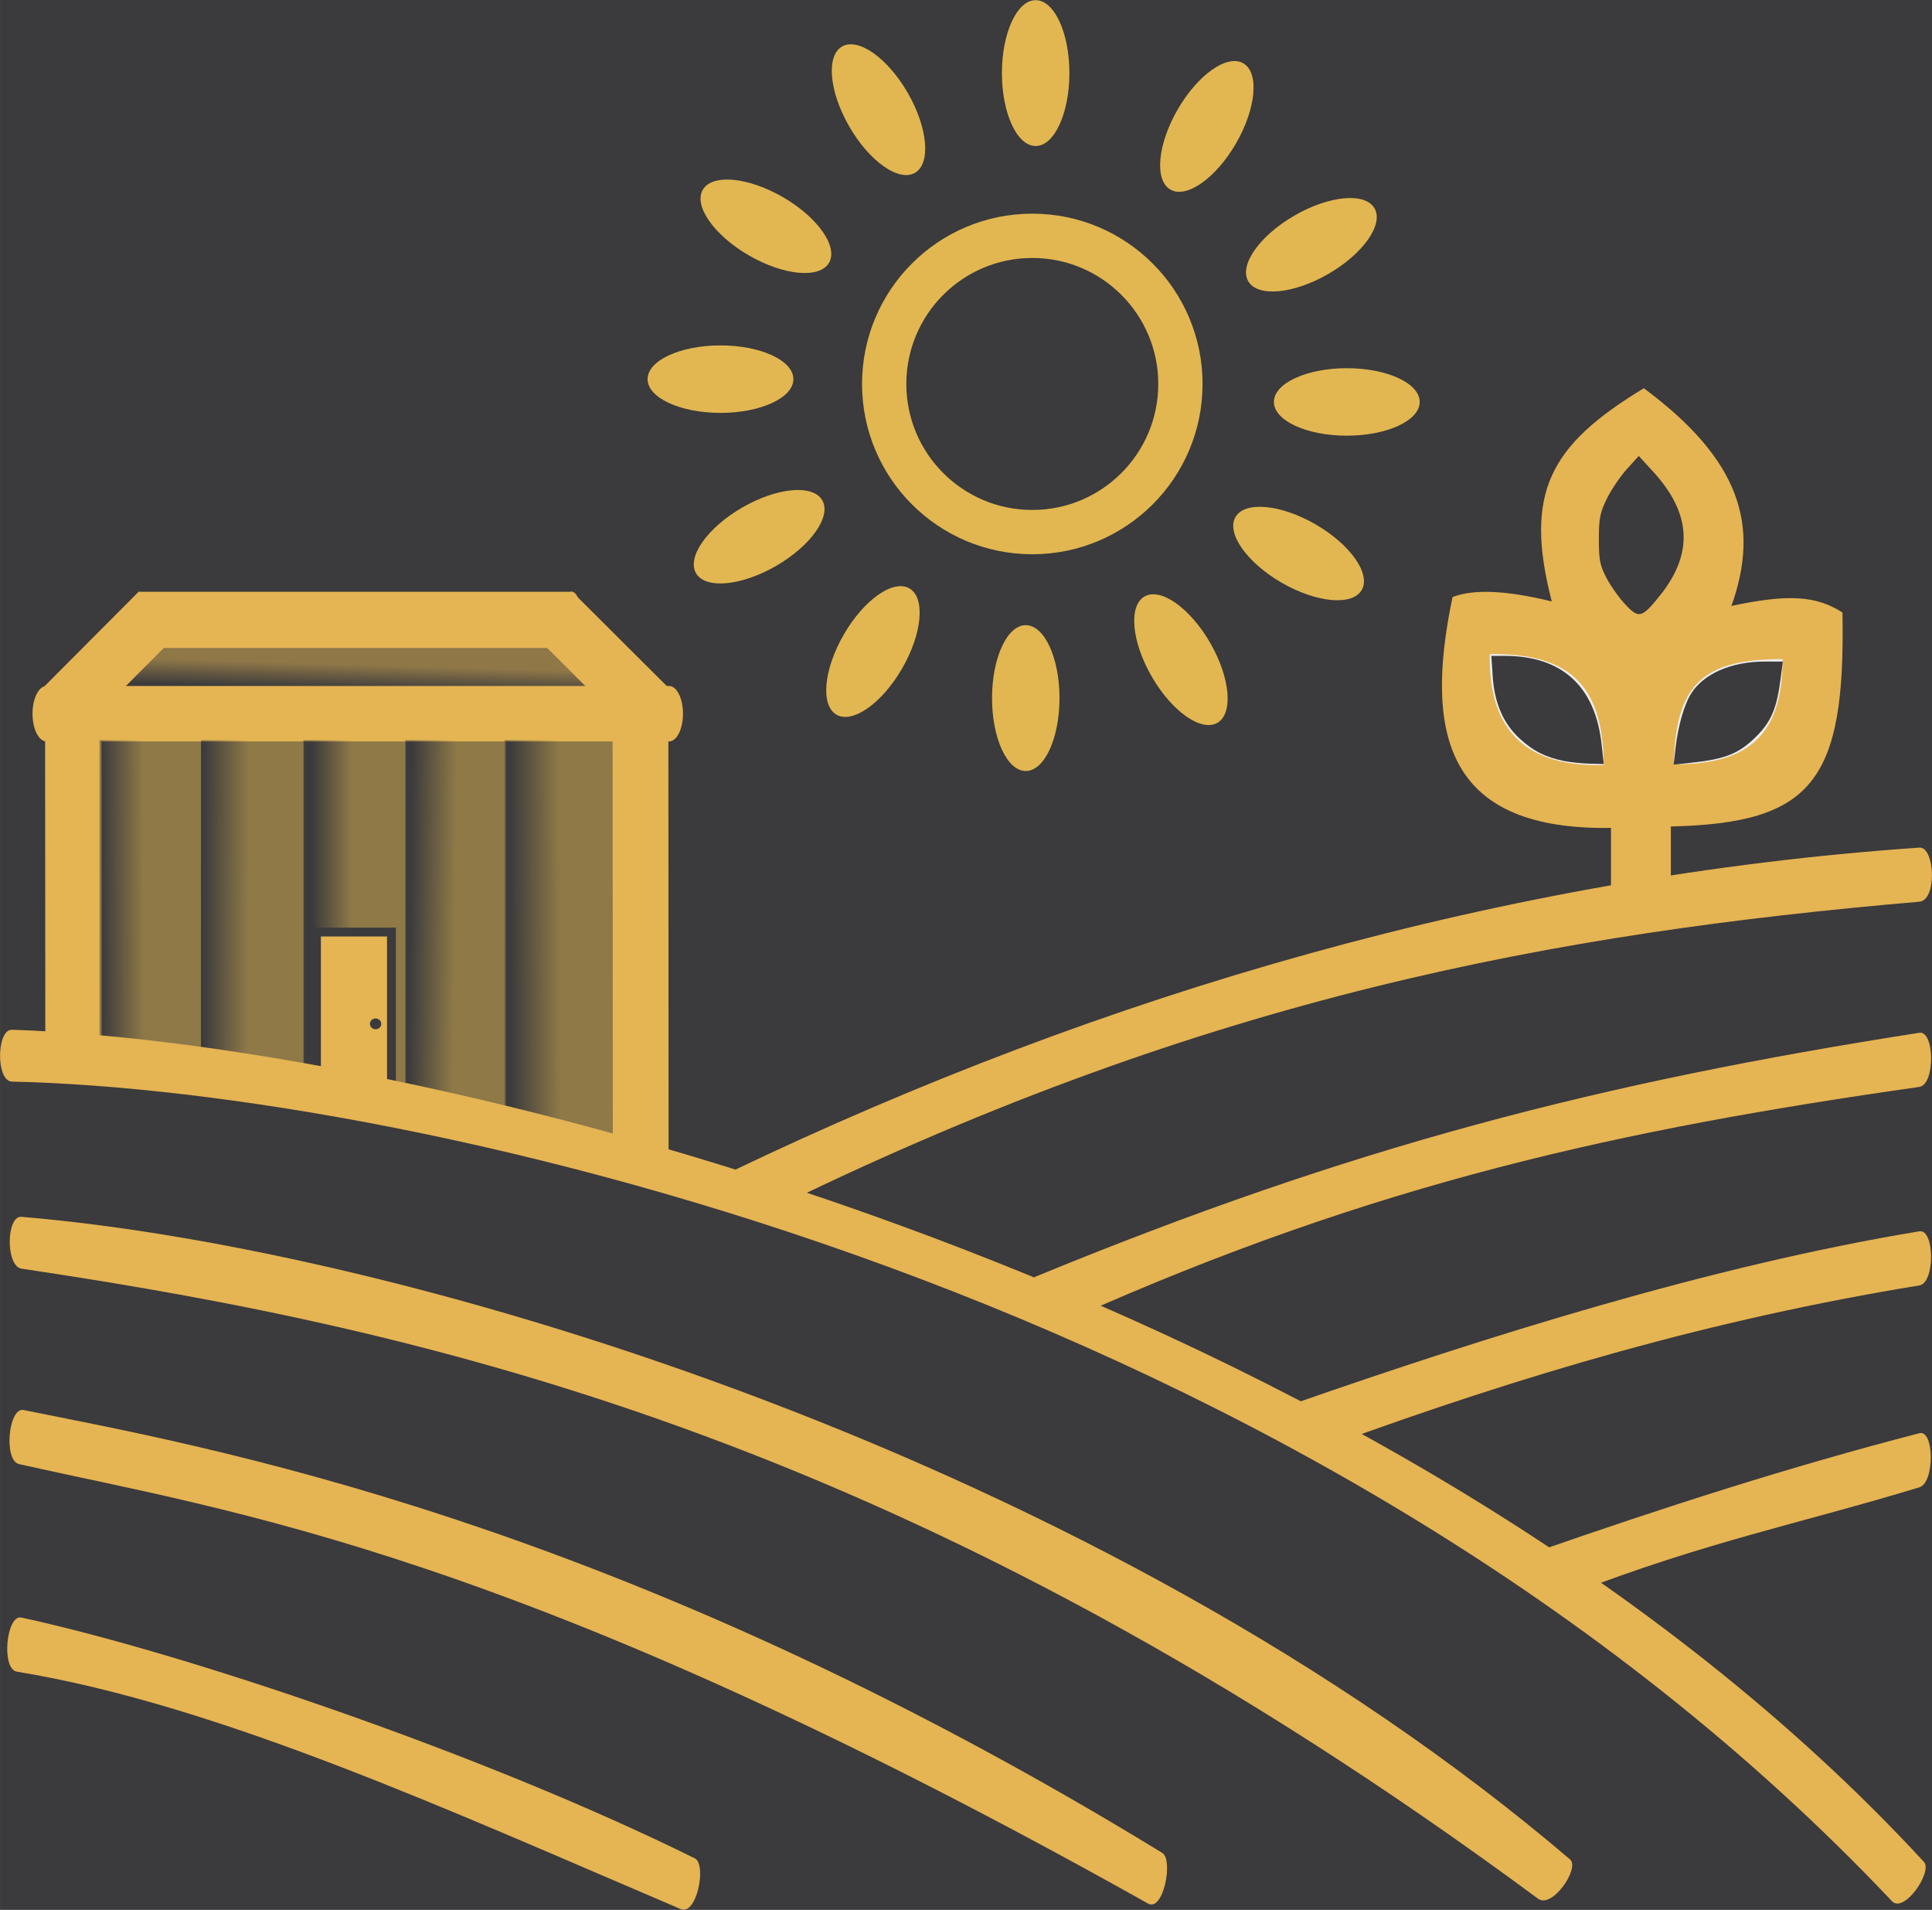
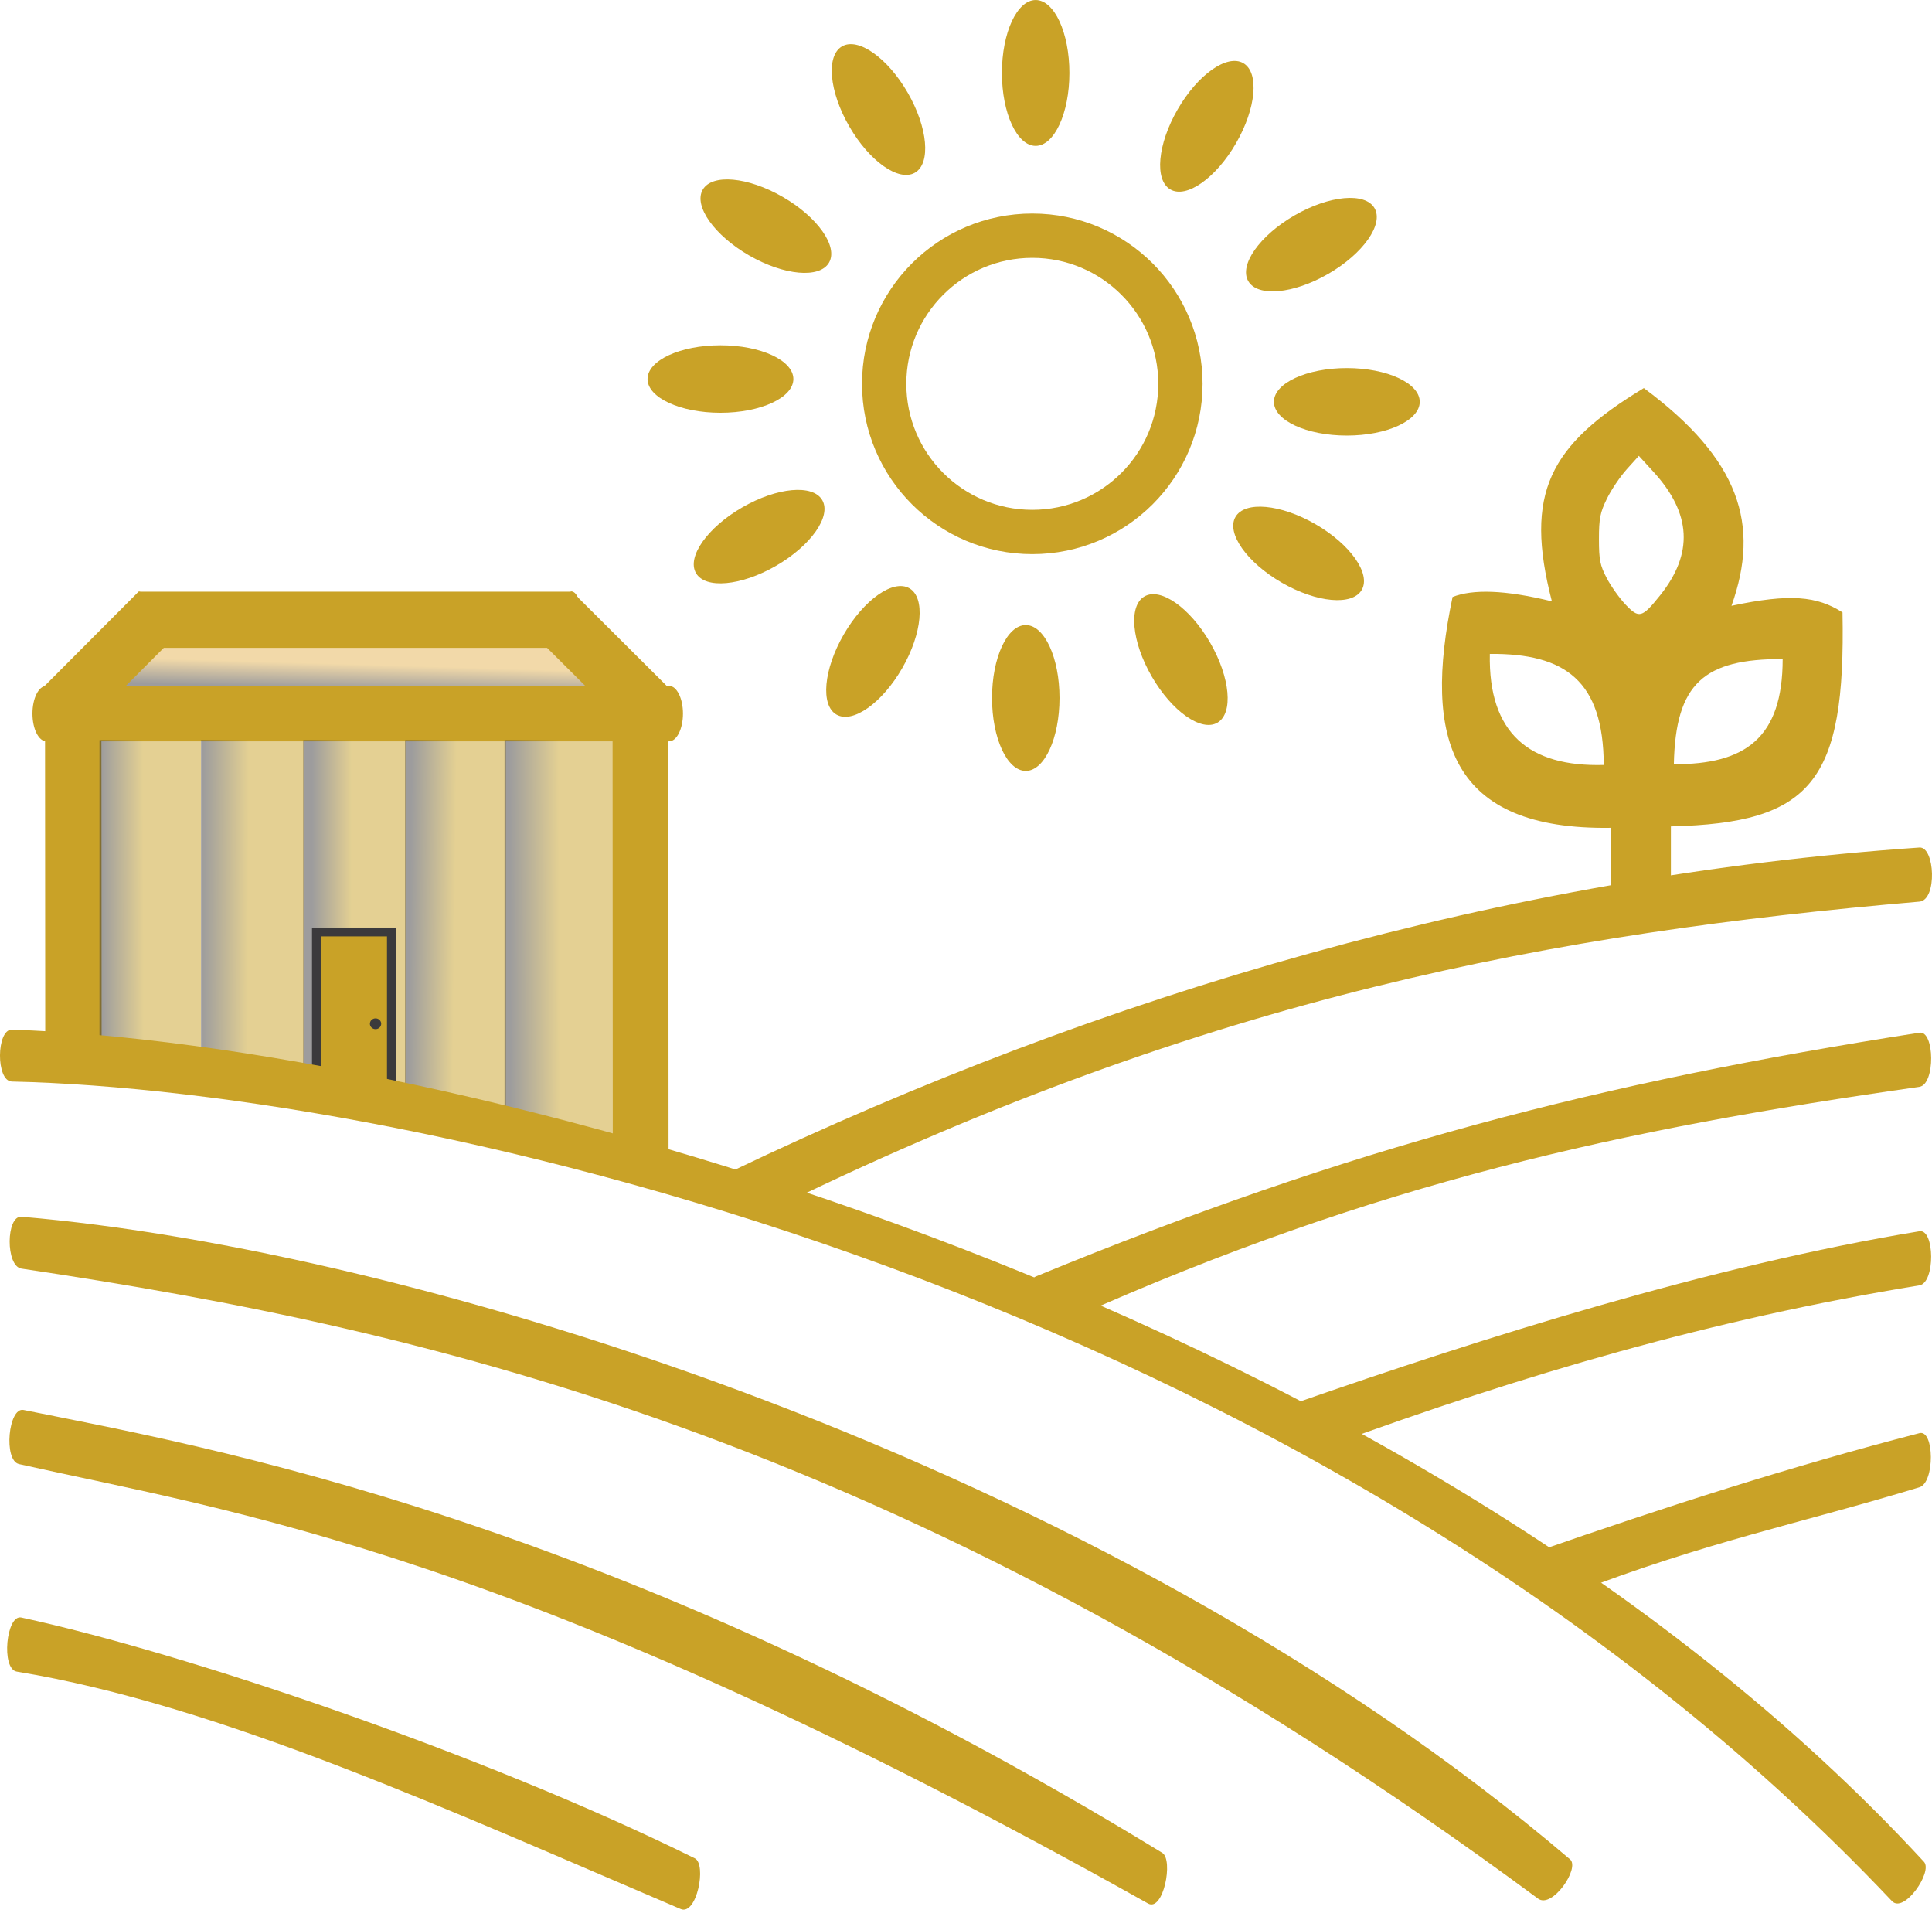
- <svg xmlns="http://www.w3.org/2000/svg" xmlns:xlink="http://www.w3.org/1999/xlink" width="43.75mm" height="43.24mm" viewBox="0 0 43.75 43.24" version="1.1" id="svg1">
+ <svg xmlns="http://www.w3.org/2000/svg" xmlns:xlink="http://www.w3.org/1999/xlink" width="43.747mm" height="43.233mm" viewBox="0 0 43.747 43.233" version="1.1" id="svg1">
  <defs id="defs1">
+     <linearGradient id="linearGradient7">
+       <stop style="stop-color:#c9a227;stop-opacity:0.5;" offset="0.5" id="stop5" />
+       <stop style="stop-color:#3b3a3c;stop-opacity:0.5;" offset="1" id="stop6" />
+     </linearGradient>
+     <linearGradient id="linearGradient4">
+       <stop style="stop-color:#c9a227;stop-opacity:0.5;" offset="0.5" id="stop3" />
+       <stop style="stop-color:#3b3a3c;stop-opacity:0.5;" offset="1" id="stop4" />
+     </linearGradient>
+     <linearGradient id="linearGradient2">
+       <stop style="stop-color:#c9a227;stop-opacity:0.5;" offset="0.495" id="stop1" />
+       <stop style="stop-color:#3b3a3c;stop-opacity:0.5;" offset="1" id="stop2" />
+     </linearGradient>
    <linearGradient xlink:href="#linearGradient5" id="linearGradient6" x1="23.948" y1="20.937" x2="23.916" y2="22.032" gradientUnits="userSpaceOnUse" gradientTransform="translate(-11.90621,-6.107903)" />
    <linearGradient id="linearGradient5">
      <stop style="stop-color:#e5b453;stop-opacity:0.5;" offset="0.478" id="stop7" />
      <stop style="stop-color:#3b3a3c;stop-opacity:0.5;" offset="1" id="stop8" />
    </linearGradient>
    <linearGradient xlink:href="#linearGradient8" id="linearGradient10" x1="18.489" y1="25.688" x2="16.567" y2="25.694" gradientUnits="userSpaceOnUse" gradientTransform="matrix(1,0,0,1.021441,-11.90621,-6.603766)" />
    <linearGradient id="linearGradient8">
-       <stop style="stop-color:#e2b751;stop-opacity:0.5;" offset="0.5" id="stop9" />
+       <stop style="stop-color:#c9a227;stop-opacity:0.5;" offset="0.5" id="stop9" />
      <stop style="stop-color:#3b3a3c;stop-opacity:0.5;" offset="1" id="stop10" />
    </linearGradient>
-     <linearGradient xlink:href="#linearGradient8" id="linearGradient12" x1="20.953" y1="26.573" x2="18.894" y2="26.565" gradientUnits="userSpaceOnUse" gradientTransform="matrix(1.014025,0,0,1.044046,-12.20311,-7.127265)" />
-     <linearGradient xlink:href="#linearGradient8" id="linearGradient14" x1="23.152" y1="26.671" x2="21.375" y2="26.671" gradientUnits="userSpaceOnUse" gradientTransform="matrix(1.012292,0,0,1.030093,-12.19477,-6.806527)" />
+     <linearGradient xlink:href="#linearGradient7" id="linearGradient12" x1="20.953" y1="26.573" x2="18.894" y2="26.565" gradientUnits="userSpaceOnUse" gradientTransform="matrix(1.014025,0,0,1.044046,-12.20311,-7.127265)" />
+     <linearGradient xlink:href="#linearGradient4" id="linearGradient14" x1="23.152" y1="26.671" x2="21.375" y2="26.671" gradientUnits="userSpaceOnUse" gradientTransform="matrix(1.012292,0,0,1.030093,-12.19477,-6.806527)" />
    <linearGradient xlink:href="#linearGradient16" id="linearGradient17" x1="25.575" y1="27.274" x2="23.554" y2="27.25" gradientUnits="userSpaceOnUse" gradientTransform="matrix(0.9975121,0,0,1.009922,-11.84216,-6.34209)" />
    <linearGradient id="linearGradient16">
-       <stop style="stop-color:#e2b751;stop-opacity:0.5;" offset="0.495" id="stop16" />
+       <stop style="stop-color:#c9a227;stop-opacity:0.5;" offset="0.495" id="stop16" />
      <stop style="stop-color:#3b3a3c;stop-opacity:0.5;" offset="1" id="stop17" />
    </linearGradient>
-     <linearGradient xlink:href="#linearGradient16" id="linearGradient22" x1="28.063" y1="25.728" x2="25.865" y2="25.736" gradientUnits="userSpaceOnUse" gradientTransform="matrix(1.016611,0,0,1.024383,-12.38244,-6.754237)" />
+     <linearGradient xlink:href="#linearGradient2" id="linearGradient22" x1="28.063" y1="25.728" x2="25.865" y2="25.736" gradientUnits="userSpaceOnUse" gradientTransform="matrix(1.016611,0,0,1.024383,-12.38244,-6.754237)" />
  </defs>
-   <g id="layer1">
+   <g id="layer1" transform="translate(-0.00168634,-0.00343585)">
    <g id="g1" transform="translate(-2.379564,-0.2611475)">
-       <rect style="fill:#3b3a3c;fill-opacity:1;stroke-width:0.05" id="rect12" width="43.75" height="43.24" x="2.38" y="0.261" />
      <rect style="display:inline;fill:url(#linearGradient6);fill-opacity:1;stroke:none;stroke-width:0.1;stroke-dasharray:none;stroke-opacity:1" id="rect5" width="10.903" height="1.321" x="4.94" y="14.716" rx="0.069" ry="0.588" />
-       <rect style="display:inline;fill:#e5b453;fill-opacity:1;stroke:none;stroke-width:0.1;stroke-dasharray:none;stroke-opacity:1" id="rect3" width="14.73" height="1.255" x="3.116" y="15.792" rx="0.315" ry="1.006" />
-       <rect style="display:inline;fill:#e5b453;fill-opacity:1;stroke:none;stroke-width:0.084;stroke-dasharray:none;stroke-opacity:1" id="rect3-5" width="10.204" height="1.272" x="5.346" y="13.659" rx="0.218" ry="1.019" />
-       <rect style="display:inline;fill:#e5b453;fill-opacity:1;stroke:none;stroke-width:0.086;stroke-dasharray:none;stroke-opacity:1" id="rect3-7" width="10.75" height="1.263" x="16.069" y="-17.507" rx="0.23" ry="1.013" transform="matrix(4.807665e-4,0.9999999,-1,2.5270841e-4,0,0)" />
-       <rect style="display:inline;fill:#e5b453;fill-opacity:1;stroke:none;stroke-width:0.074;stroke-dasharray:none;stroke-opacity:1" id="rect3-7-3" width="7.944" height="1.276" x="16.017" y="-4.666" rx="0.17" ry="1.023" transform="matrix(6.5715922e-4,0.9999998,-1,1.8487858e-4,0,0)" />
-       <rect style="display:inline;fill:#e5b453;fill-opacity:1;stroke:none;stroke-width:0.047;stroke-dasharray:none;stroke-opacity:1" id="rect3-7-3-8" width="3.203" height="1.302" x="5.685" y="-14.853" rx="0.069" ry="1.044" transform="matrix(-0.7059293,0.7082823,-0.7071584,-0.7070551,0,0)" />
-       <rect style="display:inline;fill:#e5b453;fill-opacity:1;stroke:none;stroke-width:0.047;stroke-dasharray:none;stroke-opacity:1" id="rect3-7-3-8-8" width="3.203" height="1.302" x="20.431" y="-1.153" rx="0.069" ry="1.044" transform="matrix(0.7082823,0.7059293,-0.7070551,0.7071584,0,0)" />
+       <rect style="display:inline;fill:#c9a227;fill-opacity:1;stroke:none;stroke-width:0.1;stroke-dasharray:none;stroke-opacity:1" id="rect3" width="14.73" height="1.255" x="3.116" y="15.792" rx="0.315" ry="1.006" />
+       <rect style="display:inline;fill:#c9a227;fill-opacity:1;stroke:none;stroke-width:0.084;stroke-dasharray:none;stroke-opacity:1" id="rect3-5" width="10.204" height="1.272" x="5.346" y="13.659" rx="0.218" ry="1.019" />
+       <rect style="display:inline;fill:#c9a227;fill-opacity:1;stroke:none;stroke-width:0.086;stroke-dasharray:none;stroke-opacity:1" id="rect3-7" width="10.75" height="1.263" x="16.069" y="-17.507" rx="0.23" ry="1.013" transform="matrix(4.807665e-4,0.9999999,-1,2.5270841e-4,0,0)" />
+       <rect style="display:inline;fill:#c9a227;fill-opacity:1;stroke:none;stroke-width:0.074;stroke-dasharray:none;stroke-opacity:1" id="rect3-7-3" width="7.944" height="1.276" x="16.017" y="-4.666" rx="0.17" ry="1.023" transform="matrix(6.5715922e-4,0.9999998,-1,1.8487858e-4,0,0)" />
+       <rect style="display:inline;fill:#c9a227;fill-opacity:1;stroke:none;stroke-width:0.047;stroke-dasharray:none;stroke-opacity:1" id="rect3-7-3-8" width="3.203" height="1.302" x="5.685" y="-14.853" rx="0.069" ry="1.044" transform="matrix(-0.7059293,0.7082823,-0.7071584,-0.7070551,0,0)" />
+       <rect style="display:inline;fill:#c9a227;fill-opacity:1;stroke:none;stroke-width:0.047;stroke-dasharray:none;stroke-opacity:1" id="rect3-7-3-8-8" width="3.203" height="1.302" x="20.431" y="-1.153" rx="0.069" ry="1.044" transform="matrix(0.7082823,0.7059293,-0.7070551,0.7071584,0,0)" />
      <rect style="display:inline;fill:url(#linearGradient10);fill-opacity:1;stroke:none;stroke-width:0.101;stroke-dasharray:none;stroke-opacity:1" id="rect4" width="2.298" height="7.09" x="4.634" y="17.019" rx="2.7755586e-17" ry="1.024" />
      <rect style="display:inline;fill:url(#linearGradient12);fill-opacity:1;stroke:none;stroke-width:0.104;stroke-dasharray:none;stroke-opacity:1" id="rect4-7" width="2.329" height="7.447" x="6.934" y="17.019" rx="2.8128399e-17" ry="1.075" />
      <rect style="display:inline;fill:url(#linearGradient14);fill-opacity:1;stroke:none;stroke-width:0.107;stroke-dasharray:none;stroke-opacity:1" id="rect4-7-9" width="2.321" height="7.925" x="9.248" y="17.019" rx="2.8033697e-17" ry="1.144" />
      <rect style="display:inline;fill:url(#linearGradient17);fill-opacity:1;stroke:none;stroke-width:0.11;stroke-dasharray:none;stroke-opacity:1" id="rect4-7-9-2" width="2.283" height="8.416" x="11.555" y="17.019" rx="2.7573945e-17" ry="1.215" />
      <rect style="display:inline;fill:url(#linearGradient22);fill-opacity:1;stroke:none;stroke-width:0.102;stroke-dasharray:none;stroke-opacity:1" id="rect21" width="2.464" height="9.165" x="13.806" y="17.019" rx="0" ry="0" />
-       <rect style="display:inline;fill:#e5b453;fill-opacity:1;stroke:#3b3a3c;stroke-width:0.2;stroke-dasharray:none;stroke-opacity:1" id="rect22" width="1.698" height="3.452" x="9.546" y="21.363" />
+       <rect style="display:inline;fill:#c9a227;fill-opacity:1;stroke:#3b3a3c;stroke-width:0.2;stroke-dasharray:none;stroke-opacity:1" id="rect22" width="1.698" height="3.452" x="9.546" y="21.363" />
      <ellipse style="display:inline;fill:#3b3a3c;fill-opacity:1;stroke:none;stroke-width:0.1;stroke-dasharray:none;stroke-opacity:1" id="path22" cx="10.885" cy="23.441" rx="0.128" ry="0.122" />
-       <path style="display:inline;fill:#e5b453;fill-opacity:1;stroke:none;stroke-width:0.1;stroke-linecap:butt;stroke-linejoin:miter;stroke-dasharray:none;stroke-opacity:1" d="m 2.762,38.108 c -0.361,-0.059 -0.24,-1.299 0.102,-1.225 3.643,0.787 10.444,3.073 15.251,5.452 0.272,0.135 0.044,1.303 -0.321,1.148 C 12.648,41.29 7.366,38.862 2.762,38.108 Z" id="path3" />
-       <path style="display:inline;fill:#e5b453;fill-opacity:1;stroke:none;stroke-width:0.1;stroke-linecap:butt;stroke-linejoin:miter;stroke-dasharray:none;stroke-opacity:1" d="m 45.844,33.934 c 0.35,-0.106 0.339,-1.313 0,-1.225 -2.915,0.754 -5.756,1.668 -8.694,2.691 -0.287,0.1 0.48,1.076 0.85,0.933 3.029,-1.169 5.141,-1.578 7.844,-2.399 z" id="path3-4" />
-       <path style="display:inline;fill:#e5b453;fill-opacity:1;stroke:none;stroke-width:0.1;stroke-linecap:butt;stroke-linejoin:miter;stroke-dasharray:none;stroke-opacity:1" d="m 45.844,29.363 c 0.361,-0.059 0.346,-1.282 0,-1.225 -4.716,0.777 -9.836,2.393 -14.177,3.907 -0.287,0.1 0.477,1.069 0.85,0.933 4.362,-1.59 8.589,-2.841 13.327,-3.615 z" id="path3-4-3" />
-       <path style="display:inline;fill:#e5b453;fill-opacity:1;stroke:none;stroke-width:0.1;stroke-linecap:butt;stroke-linejoin:miter;stroke-dasharray:none;stroke-opacity:1" d="m 45.844,24.868 c 0.362,-0.052 0.346,-1.279 0,-1.225 -7.242,1.128 -12.866,2.58 -20.013,5.521 -0.281,0.116 0.488,1.094 0.85,0.933 6.864,-3.063 12.415,-4.268 19.163,-5.228 z" id="path3-4-3-1" />
-       <path style="display:inline;fill:#e5b453;fill-opacity:1;stroke:none;stroke-width:0.1;stroke-linecap:butt;stroke-linejoin:miter;stroke-dasharray:none;stroke-opacity:1" d="m 45.844,20.676 c 0.407,-0.035 0.35,-1.249 0,-1.225 -9.375,0.648 -18.467,3.297 -26.881,7.323 -0.274,0.131 0.791,0.924 1.148,0.751 9.669,-4.701 17.477,-6.139 25.733,-6.849 z" id="path3-4-3-1-4" />
-       <path style="display:inline;fill:#e5b453;fill-opacity:1;stroke:none;stroke-width:0.1;stroke-linecap:butt;stroke-linejoin:miter;stroke-dasharray:none;stroke-opacity:1" d="m 2.812,33.409 c -0.357,-0.08 -0.241,-1.294 0.102,-1.225 4.045,0.819 13.343,2.413 25.784,10.026 0.259,0.159 0.025,1.342 -0.321,1.148 C 14.099,35.35 7.593,34.485 2.812,33.409 Z" id="path3-2" />
-       <path style="display:inline;fill:#e5b453;fill-opacity:1;stroke:none;stroke-width:0.1;stroke-linecap:butt;stroke-linejoin:miter;stroke-dasharray:none;stroke-opacity:1" d="m 2.867,28.984 c -0.362,-0.054 -0.35,-1.203 -3.31e-4,-1.174 8.772,0.736 24.46,5.504 35.066,14.548 0.231,0.197 -0.404,1.126 -0.724,0.89 C 23.188,32.886 12.228,30.379 2.867,28.984 Z" id="path3-2-7" />
-       <path style="display:inline;fill:#e5b453;fill-opacity:1;stroke:none;stroke-width:0.1;stroke-linecap:butt;stroke-linejoin:miter;stroke-dasharray:none;stroke-opacity:1" d="m 2.65,24.749 c -0.366,-0.008 -0.351,-1.185 -3.31e-4,-1.174 9.582,0.306 31.335,5.86 43.297,18.839 0.206,0.223 -0.451,1.179 -0.724,0.89 C 32.211,29.535 11.795,24.953 2.65,24.749 Z" id="path3-2-7-9" />
-       <path style="display:inline;fill:#e5b453;fill-opacity:1;stroke:none;stroke-width:0.05;stroke-linecap:butt;stroke-linejoin:miter;stroke-dasharray:none;stroke-opacity:1" d="m 37.521,13.878 c -1.072,-0.263 -1.794,-0.277 -2.249,-0.099 -0.675,3.217 -0.058,5.283 3.588,5.226 l 10e-7,1.406 1.356,-0.132 -8.7e-5,-1.306 c 3.191,-0.077 3.96,-1.002 3.886,-4.845 -0.576,-0.368 -1.184,-0.432 -2.514,-0.149 0.655,-1.834 0.19,-3.315 -1.984,-4.928 -2.14,1.294 -2.718,2.374 -2.084,4.829 z" id="path6" />
-       <path style="display:inline;fill:#eeeeee;fill-opacity:1;stroke:none;stroke-width:0.05;stroke-linecap:butt;stroke-linejoin:miter;stroke-dasharray:none;stroke-opacity:1" d="m 36.116,15.068 c 1.713,-0.014 2.569,0.611 2.58,2.514 -1.681,0.047 -2.617,-0.709 -2.58,-2.514 z" id="path8" />
-       <path style="display:inline;fill:#eeeeee;fill-opacity:1;stroke:none;stroke-width:0.05;stroke-linecap:butt;stroke-linejoin:miter;stroke-dasharray:none;stroke-opacity:1" d="m 42.747,15.184 c 0.001,1.789 -0.851,2.388 -2.464,2.381 0.038,-1.839 0.689,-2.384 2.464,-2.381 z" id="path9" />
-       <path style="fill:#3b3a3c;fill-opacity:1;stroke-width:0.046" d="m 139.126,51.746 c -0.526,-0.553 -1.255,-1.575 -1.62,-2.271 -0.571,-1.089 -0.664,-1.554 -0.664,-3.335 -1.5e-4,-1.771 0.098,-2.27 0.68,-3.461 0.374,-0.765 1.143,-1.903 1.708,-2.528 l 1.028,-1.136 1.253,1.371 c 3.251,3.557 3.434,6.986 0.564,10.567 -1.547,1.93 -1.803,1.999 -2.949,0.793 z" id="path12" transform="matrix(0.2645833,0,0,0.2645833,2.379564,0.2611475)" />
-       <circle style="fill:none;fill-opacity:1;stroke:#e2b751;stroke-width:1.003;stroke-dasharray:none;stroke-opacity:1" id="path10" cx="25.756" cy="8.954" r="3.354" />
-       <ellipse style="fill:#e2b751;fill-opacity:1;stroke:none;stroke-width:0.05;stroke-dasharray:none;stroke-opacity:1" id="path11" cx="25.832" cy="1.916" rx="0.764" ry="1.651" />
-       <ellipse style="fill:#e2b751;fill-opacity:1;stroke:none;stroke-width:0.05;stroke-dasharray:none;stroke-opacity:1" id="path11-1" cx="27.29" cy="-12.149" rx="0.764" ry="1.651" transform="rotate(30)" />
-       <ellipse style="fill:#e2b751;fill-opacity:1;stroke:none;stroke-width:0.05;stroke-dasharray:none;stroke-opacity:1" id="path11-17" cx="21.063" cy="-24.877" rx="0.764" ry="1.651" transform="rotate(60)" />
-       <ellipse style="fill:#e2b751;fill-opacity:1;stroke:none;stroke-width:0.05;stroke-dasharray:none;stroke-opacity:1" id="path11-3" cx="9.361" cy="-32.878" rx="0.764" ry="1.651" transform="rotate(90)" />
-       <ellipse style="fill:#e2b751;fill-opacity:1;stroke:none;stroke-width:0.05;stroke-dasharray:none;stroke-opacity:1" id="path11-3-1" cx="-4.814" cy="-33.924" rx="0.764" ry="1.651" transform="rotate(120)" />
-       <ellipse style="fill:#e2b751;fill-opacity:1;stroke:none;stroke-width:0.05;stroke-dasharray:none;stroke-opacity:1" id="path11-3-0" cx="-17.622" cy="-27.721" rx="0.764" ry="1.651" transform="rotate(150)" />
-       <ellipse style="fill:#e2b751;fill-opacity:1;stroke:none;stroke-width:0.05;stroke-dasharray:none;stroke-opacity:1" id="path11-3-0-2" cx="-25.608" cy="-16.066" rx="0.764" ry="1.651" transform="scale(-1)" />
-       <ellipse style="fill:#e2b751;fill-opacity:1;stroke:none;stroke-width:0.05;stroke-dasharray:none;stroke-opacity:1" id="path11-3-0-2-7" cx="-26.686" cy="-1.927" rx="0.764" ry="1.651" transform="rotate(-150)" />
-       <ellipse style="fill:#e2b751;fill-opacity:1;stroke:none;stroke-width:0.05;stroke-dasharray:none;stroke-opacity:1" id="path11-3-0-2-7-2" cx="-20.535" cy="10.742" rx="0.764" ry="1.651" transform="rotate(-120)" />
-       <ellipse style="fill:#e2b751;fill-opacity:1;stroke:none;stroke-width:0.05;stroke-dasharray:none;stroke-opacity:1" id="path11-3-0-2-7-2-0" cx="-8.845" cy="18.695" rx="0.764" ry="1.651" transform="rotate(-90)" />
-       <ellipse style="fill:#e2b751;fill-opacity:1;stroke:none;stroke-width:0.05;stroke-dasharray:none;stroke-opacity:1" id="path11-3-0-2-7-2-0-8" cx="5.199" cy="19.773" rx="0.764" ry="1.651" transform="rotate(-60)" />
-       <ellipse style="fill:#e2b751;fill-opacity:1;stroke:none;stroke-width:0.05;stroke-dasharray:none;stroke-opacity:1" id="path11-3-0-2-7-2-0-8-9" cx="17.917" cy="13.513" rx="0.764" ry="1.651" transform="rotate(-30)" />
-       <path style="fill:#3b3a3c;fill-opacity:1;stroke-width:0.046" d="m 133.891,65.123 c -1.593,-0.316 -2.671,-0.858 -3.831,-1.927 -1.395,-1.286 -2.152,-3.031 -2.303,-5.309 l -0.117,-1.765 h 1.116 c 4.943,0 7.788,2.601 8.325,7.61 l 0.176,1.642 -1.185,-0.027 c -0.652,-0.015 -1.633,-0.116 -2.182,-0.224 z" id="path13" transform="matrix(0.2645833,0,0,0.2645833,2.379564,0.2611475)" />
-       <path style="fill:#3b3a3c;fill-opacity:1;stroke-width:0.046" d="m 143.407,64 c 0.21,-1.855 0.726,-3.669 1.315,-4.624 1.061,-1.718 3.45,-2.767 6.302,-2.767 h 1.561 l -0.161,1.278 c -0.347,2.756 -0.82,3.878 -2.201,5.223 -1.422,1.384 -2.599,1.85 -5.435,2.152 l -1.543,0.164 z" id="path14" transform="matrix(0.2645833,0,0,0.2645833,2.379564,0.2611475)" />
+       <path style="display:inline;fill:#c9a227;fill-opacity:1;stroke:none;stroke-width:0.1;stroke-linecap:butt;stroke-linejoin:miter;stroke-dasharray:none;stroke-opacity:1" d="m 2.762,38.108 c -0.361,-0.059 -0.24,-1.299 0.102,-1.225 3.643,0.787 10.444,3.073 15.251,5.452 0.272,0.135 0.044,1.303 -0.321,1.148 C 12.648,41.29 7.366,38.862 2.762,38.108 Z" id="path3" />
+       <path style="display:inline;fill:#c9a227;fill-opacity:1;stroke:none;stroke-width:0.1;stroke-linecap:butt;stroke-linejoin:miter;stroke-dasharray:none;stroke-opacity:1" d="m 45.844,33.934 c 0.35,-0.106 0.339,-1.313 0,-1.225 -2.915,0.754 -5.756,1.668 -8.694,2.691 -0.287,0.1 0.48,1.076 0.85,0.933 3.029,-1.169 5.141,-1.578 7.844,-2.399 z" id="path3-4" />
+       <path style="display:inline;fill:#c9a227;fill-opacity:1;stroke:none;stroke-width:0.1;stroke-linecap:butt;stroke-linejoin:miter;stroke-dasharray:none;stroke-opacity:1" d="m 45.844,29.363 c 0.361,-0.059 0.346,-1.282 0,-1.225 -4.716,0.777 -9.836,2.393 -14.177,3.907 -0.287,0.1 0.477,1.069 0.85,0.933 4.362,-1.59 8.589,-2.841 13.327,-3.615 z" id="path3-4-3" />
+       <path style="display:inline;fill:#c9a227;fill-opacity:1;stroke:none;stroke-width:0.1;stroke-linecap:butt;stroke-linejoin:miter;stroke-dasharray:none;stroke-opacity:1" d="m 45.844,24.868 c 0.362,-0.052 0.346,-1.279 0,-1.225 -7.242,1.128 -12.866,2.58 -20.013,5.521 -0.281,0.116 0.488,1.094 0.85,0.933 6.864,-3.063 12.415,-4.268 19.163,-5.228 z" id="path3-4-3-1" />
+       <path style="display:inline;fill:#c9a227;fill-opacity:1;stroke:none;stroke-width:0.1;stroke-linecap:butt;stroke-linejoin:miter;stroke-dasharray:none;stroke-opacity:1" d="m 45.844,20.676 c 0.407,-0.035 0.35,-1.249 0,-1.225 -9.375,0.648 -18.467,3.297 -26.881,7.323 -0.274,0.131 0.791,0.924 1.148,0.751 9.669,-4.701 17.477,-6.139 25.733,-6.849 z" id="path3-4-3-1-4" />
+       <path style="display:inline;fill:#c9a227;fill-opacity:1;stroke:none;stroke-width:0.1;stroke-linecap:butt;stroke-linejoin:miter;stroke-dasharray:none;stroke-opacity:1" d="m 2.812,33.409 c -0.357,-0.08 -0.241,-1.294 0.102,-1.225 4.045,0.819 13.343,2.413 25.784,10.026 0.259,0.159 0.025,1.342 -0.321,1.148 C 14.099,35.35 7.593,34.485 2.812,33.409 Z" id="path3-2" />
+       <path style="display:inline;fill:#c9a227;fill-opacity:1;stroke:none;stroke-width:0.1;stroke-linecap:butt;stroke-linejoin:miter;stroke-dasharray:none;stroke-opacity:1" d="m 2.867,28.984 c -0.362,-0.054 -0.35,-1.203 -3.31e-4,-1.174 8.772,0.736 24.46,5.504 35.066,14.548 0.231,0.197 -0.404,1.126 -0.724,0.89 C 23.188,32.886 12.228,30.379 2.867,28.984 Z" id="path3-2-7" />
+       <path style="display:inline;fill:#c9a227;fill-opacity:1;stroke:none;stroke-width:0.1;stroke-linecap:butt;stroke-linejoin:miter;stroke-dasharray:none;stroke-opacity:1" d="m 2.65,24.749 c -0.366,-0.008 -0.351,-1.185 -3.31e-4,-1.174 9.582,0.306 31.335,5.86 43.297,18.839 0.206,0.223 -0.451,1.179 -0.724,0.89 C 32.211,29.535 11.795,24.953 2.65,24.749 Z" id="path3-2-7-9" />
+       <path id="path6" style="display:inline;fill:#c9a227;fill-opacity:1;stroke:none;stroke-width:0.05;stroke-linecap:butt;stroke-linejoin:miter;stroke-dasharray:none;stroke-opacity:1" d="m 39.605,9.049 c -2.14,1.294 -2.718,2.374 -2.084,4.829 -1.072,-0.263 -1.794,-0.277 -2.249,-0.099 -0.675,3.217 -0.058,5.283 3.588,5.226 v 1.406 l 1.356,-0.132 v -1.306 c 3.191,-0.077 3.96,-1.002 3.886,-4.845 -0.576,-0.368 -1.184,-0.432 -2.514,-0.149 0.655,-1.834 0.19,-3.315 -1.984,-4.928 z m -0.115,1.535 0.332,0.363 c 0.86,0.941 0.908,1.848 0.149,2.796 -0.409,0.511 -0.477,0.529 -0.78,0.21 -0.139,-0.146 -0.332,-0.417 -0.428,-0.601 -0.151,-0.288 -0.176,-0.411 -0.176,-0.882 -4e-5,-0.469 0.026,-0.601 0.18,-0.916 0.099,-0.203 0.303,-0.504 0.452,-0.669 z m -3.374,4.484 c 1.713,-0.014 2.569,0.611 2.58,2.514 -1.681,0.047 -2.617,-0.709 -2.58,-2.514 z m 6.631,0.116 c 0.001,1.789 -0.851,2.388 -2.464,2.381 0.038,-1.839 0.689,-2.384 2.464,-2.381 z" />
+       <circle style="fill:none;fill-opacity:1;stroke:#c9a227;stroke-width:1.003;stroke-dasharray:none;stroke-opacity:1" id="path10" cx="25.756" cy="8.954" r="3.354" />
+       <ellipse style="fill:#c9a227;fill-opacity:1;stroke:none;stroke-width:0.05;stroke-dasharray:none;stroke-opacity:1" id="path11" cx="25.832" cy="1.916" rx="0.764" ry="1.651" />
+       <ellipse style="fill:#c9a227;fill-opacity:1;stroke:none;stroke-width:0.05;stroke-dasharray:none;stroke-opacity:1" id="path11-1" cx="27.29" cy="-12.149" rx="0.764" ry="1.651" transform="rotate(30)" />
+       <ellipse style="fill:#c9a227;fill-opacity:1;stroke:none;stroke-width:0.05;stroke-dasharray:none;stroke-opacity:1" id="path11-17" cx="21.063" cy="-24.877" rx="0.764" ry="1.651" transform="rotate(60)" />
+       <ellipse style="fill:#c9a227;fill-opacity:1;stroke:none;stroke-width:0.05;stroke-dasharray:none;stroke-opacity:1" id="path11-3" cx="9.361" cy="-32.878" rx="0.764" ry="1.651" transform="rotate(90)" />
+       <ellipse style="fill:#c9a227;fill-opacity:1;stroke:none;stroke-width:0.05;stroke-dasharray:none;stroke-opacity:1" id="path11-3-1" cx="-4.814" cy="-33.924" rx="0.764" ry="1.651" transform="rotate(120)" />
+       <ellipse style="fill:#c9a227;fill-opacity:1;stroke:none;stroke-width:0.05;stroke-dasharray:none;stroke-opacity:1" id="path11-3-0" cx="-17.622" cy="-27.721" rx="0.764" ry="1.651" transform="rotate(150)" />
+       <ellipse style="fill:#c9a227;fill-opacity:1;stroke:none;stroke-width:0.05;stroke-dasharray:none;stroke-opacity:1" id="path11-3-0-2" cx="-25.608" cy="-16.066" rx="0.764" ry="1.651" transform="scale(-1)" />
+       <ellipse style="fill:#c9a227;fill-opacity:1;stroke:none;stroke-width:0.05;stroke-dasharray:none;stroke-opacity:1" id="path11-3-0-2-7" cx="-26.686" cy="-1.927" rx="0.764" ry="1.651" transform="rotate(-150)" />
+       <ellipse style="fill:#c9a227;fill-opacity:1;stroke:none;stroke-width:0.05;stroke-dasharray:none;stroke-opacity:1" id="path11-3-0-2-7-2" cx="-20.535" cy="10.742" rx="0.764" ry="1.651" transform="rotate(-120)" />
+       <ellipse style="fill:#c9a227;fill-opacity:1;stroke:none;stroke-width:0.05;stroke-dasharray:none;stroke-opacity:1" id="path11-3-0-2-7-2-0" cx="-8.845" cy="18.695" rx="0.764" ry="1.651" transform="rotate(-90)" />
+       <ellipse style="fill:#c9a227;fill-opacity:1;stroke:none;stroke-width:0.05;stroke-dasharray:none;stroke-opacity:1" id="path11-3-0-2-7-2-0-8" cx="5.199" cy="19.773" rx="0.764" ry="1.651" transform="rotate(-60)" />
+       <ellipse style="fill:#c9a227;fill-opacity:1;stroke:none;stroke-width:0.05;stroke-dasharray:none;stroke-opacity:1" id="path11-3-0-2-7-2-0-8-9" cx="17.917" cy="13.513" rx="0.764" ry="1.651" transform="rotate(-30)" />
    </g>
  </g>
</svg>
